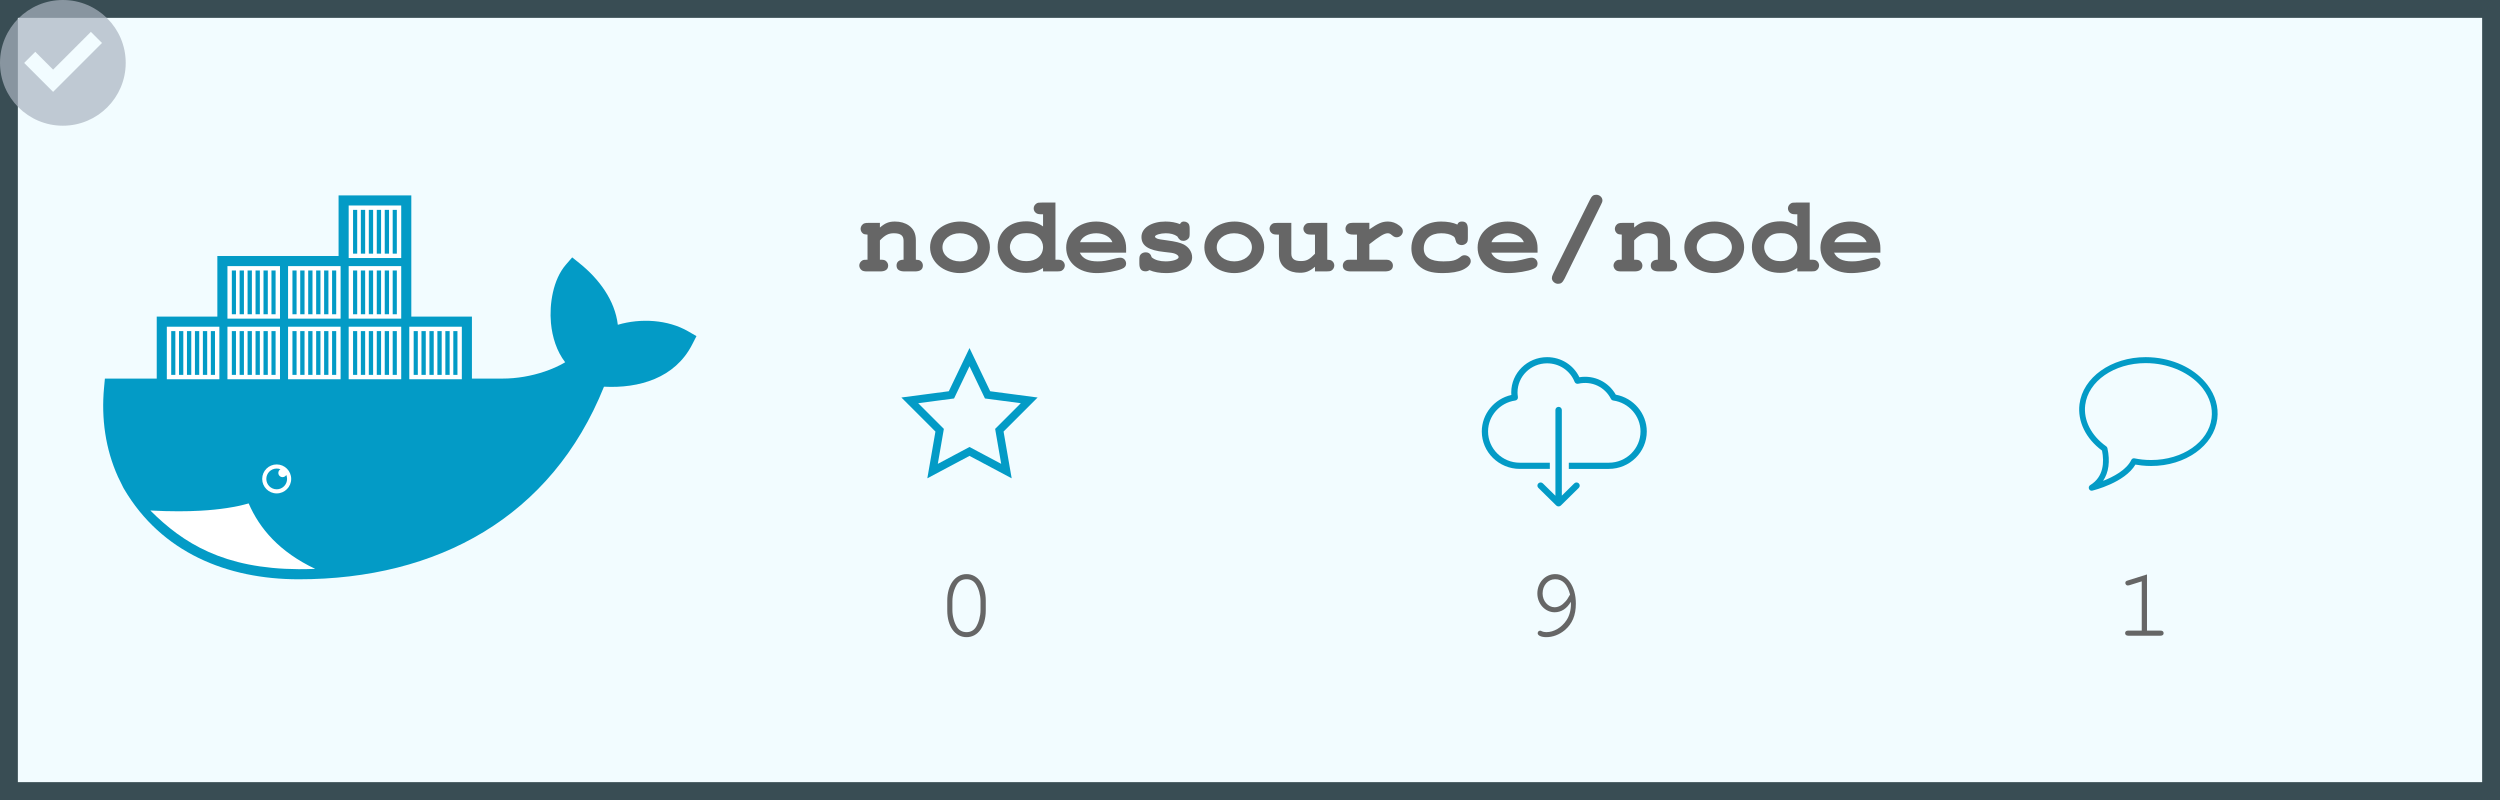
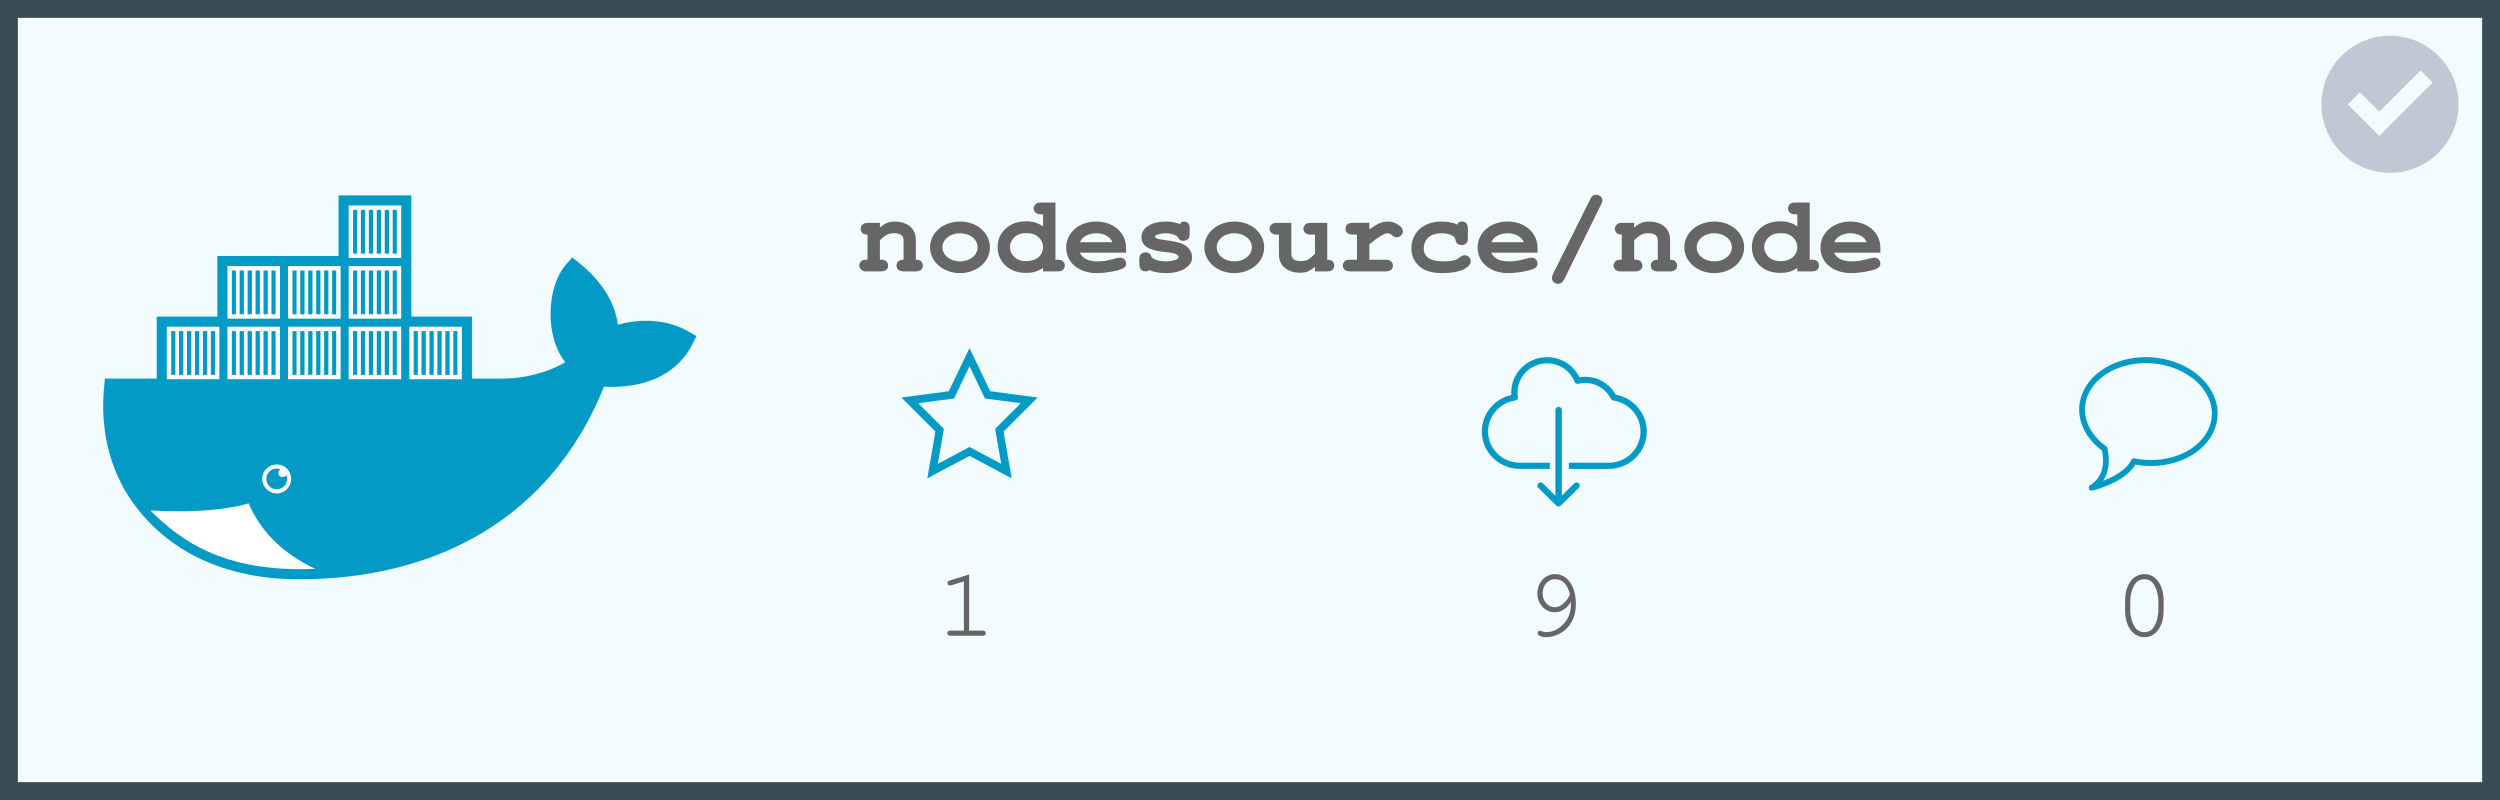
<svg xmlns="http://www.w3.org/2000/svg" version="1.1" baseProfile="full" x="0px" y="0px" width="350px" height="112px" viewBox="0 0 350 112" enable-background="new 0 0 350 112">
  <g>
    <rect x="1" y="1" width="348" height="110" stroke="rgb(57, 77, 84)" stroke-width="3" fill="rgb(242, 252, 255)" />
  </g>
  <g transform="translate(14,14)">
    <g transform="scale(0.18)">
      <rect x="-43.5" y="37.005" display="none" fill-rule="evenodd" clip-rule="evenodd" fill="#E7E7E7" width="792" height="612" />
      <g>
        <path id="outline_7_" fill-rule="evenodd" fill="#039BC6" clip-rule="evenodd" d="M242.133,168.481h47.146v48.194h23.837   c11.008,0,22.33-1.962,32.755-5.494c5.123-1.736,10.872-4.154,15.926-7.193c-6.656-8.689-10.053-19.661-11.054-30.476   c-1.358-14.71,1.609-33.855,11.564-45.368l4.956-5.732l5.905,4.747c14.867,11.946,27.372,28.638,29.577,47.665   c17.901-5.266,38.921-4.02,54.701,5.088l6.475,3.734l-3.408,6.652c-13.345,26.046-41.246,34.113-68.524,32.687   c-40.817,101.663-129.68,149.794-237.428,149.794c-55.666,0-106.738-20.81-135.821-70.197l-0.477-0.807l-4.238-8.621   C4.195,271.415,0.93,247.6,3.145,223.803l0.664-7.127h40.315v-48.194h47.143v-47.145h94.292V74.191h56.574V168.481z" />
        <g id="Containers_8_">
          <path fill-rule="evenodd" clip-rule="evenodd" fill="#FFFFFF" d="M86.209,179.744h3.227v34.052h-3.227V179.744z M80.02,179.744    h3.354v34.052H80.02V179.744z M73.828,179.744h3.354v34.052h-3.354V179.744z M67.636,179.744h3.354v34.052h-3.354V179.744z     M61.446,179.744H64.8v34.052h-3.354V179.744z M55.384,179.744h3.224v34.052h-3.224V179.744z M51.981,176.338h40.858v40.86H51.981    V176.338z" />
          <path fill-rule="evenodd" clip-rule="evenodd" fill="#FFFFFF" d="M133.354,132.598h3.229v34.051h-3.229V132.598z M127.165,132.598    h3.354v34.051h-3.354V132.598z M120.973,132.598h3.354v34.051h-3.354V132.598z M114.781,132.598h3.354v34.051h-3.354V132.598z     M108.593,132.598h3.352v34.051h-3.352V132.598z M102.531,132.598h3.222v34.051h-3.222V132.598z M99.124,129.193h40.863v40.859    H99.124V129.193z" />
          <path fill-rule="evenodd" clip-rule="evenodd" fill="#FFFFFF" d="M133.354,179.744h3.229v34.052h-3.229V179.744z M127.165,179.744    h3.354v34.052h-3.354V179.744z M120.973,179.744h3.354v34.052h-3.354V179.744z M114.781,179.744h3.354v34.052h-3.354V179.744z     M108.593,179.744h3.352v34.052h-3.352V179.744z M102.531,179.744h3.222v34.052h-3.222V179.744z M99.124,176.338h40.863v40.86    H99.124V176.338z" />
          <path fill-rule="evenodd" clip-rule="evenodd" fill="#FFFFFF" d="M180.501,179.744h3.225v34.052h-3.225V179.744z M174.31,179.744    h3.355v34.052h-3.355V179.744z M168.12,179.744h3.354v34.052h-3.354V179.744z M161.928,179.744h3.354v34.052h-3.354V179.744z     M155.736,179.744h3.354v34.052h-3.354V179.744z M149.676,179.744h3.222v34.052h-3.222V179.744z M146.271,176.338h40.861v40.86    h-40.861V176.338z" />
          <path fill-rule="evenodd" clip-rule="evenodd" fill="#FFFFFF" d="M180.501,132.598h3.225v34.051h-3.225V132.598z M174.31,132.598    h3.355v34.051h-3.355V132.598z M168.12,132.598h3.354v34.051h-3.354V132.598z M161.928,132.598h3.354v34.051h-3.354V132.598z     M155.736,132.598h3.354v34.051h-3.354V132.598z M149.676,132.598h3.222v34.051h-3.222V132.598z M146.271,129.193h40.861v40.859    h-40.861V129.193z" />
          <path fill-rule="evenodd" clip-rule="evenodd" fill="#FFFFFF" d="M227.647,179.744h3.226v34.052h-3.226V179.744z M221.457,179.744    h3.354v34.052h-3.354V179.744z M215.265,179.744h3.354v34.052h-3.354V179.744z M209.073,179.744h3.354v34.052h-3.354V179.744z     M202.884,179.744h3.354v34.052h-3.354V179.744z M196.821,179.744h3.224v34.052h-3.224V179.744z M193.416,176.338h40.861v40.86    h-40.861V176.338z" />
          <path fill-rule="evenodd" clip-rule="evenodd" fill="#FFFFFF" d="M227.647,132.598h3.226v34.051h-3.226V132.598z M221.457,132.598    h3.354v34.051h-3.354V132.598z M215.265,132.598h3.354v34.051h-3.354V132.598z M209.073,132.598h3.354v34.051h-3.354V132.598z     M202.884,132.598h3.354v34.051h-3.354V132.598z M196.821,132.598h3.224v34.051h-3.224V132.598z M193.416,129.193h40.861v40.859    h-40.861V129.193z" />
          <path fill-rule="evenodd" clip-rule="evenodd" fill="#FFFFFF" d="M227.647,85.451h3.226v34.053h-3.226V85.451z M221.457,85.451    h3.354v34.053h-3.354V85.451z M215.265,85.451h3.354v34.053h-3.354V85.451z M209.073,85.451h3.354v34.053h-3.354V85.451z     M202.884,85.451h3.354v34.053h-3.354V85.451z M196.821,85.451h3.224v34.053h-3.224V85.451z M193.416,82.048h40.861v40.86h-40.861    V82.048z" />
          <path fill-rule="evenodd" clip-rule="evenodd" fill="#FFFFFF" d="M274.792,179.744h3.224v34.052h-3.224V179.744z M268.602,179.744    h3.352v34.052h-3.352V179.744z M262.408,179.744h3.354v34.052h-3.354V179.744z M256.218,179.744h3.354v34.052h-3.354V179.744z     M250.026,179.744h3.354v34.052h-3.354V179.744z M243.964,179.744h3.227v34.052h-3.227V179.744z M240.561,176.338h40.86v40.86    h-40.86V176.338z" />
        </g>
        <path fill-rule="evenodd" clip-rule="evenodd" fill="#FFFFFF" d="M137.428,283.445c6.225,0,11.271,5.049,11.271,11.272   c0,6.225-5.046,11.271-11.271,11.271c-6.226,0-11.272-5.046-11.272-11.271C126.156,288.494,131.202,283.445,137.428,283.445" />
        <path fill-rule="evenodd" fill="#039BC6" clip-rule="evenodd" d="M137.428,286.644c1.031,0,2.015,0.194,2.923,0.546   c-0.984,0.569-1.65,1.635-1.65,2.854c0,1.82,1.476,3.293,3.296,3.293c1.247,0,2.329-0.693,2.89-1.715   c0.395,0.953,0.615,1.999,0.615,3.097c0,4.458-3.615,8.073-8.073,8.073c-4.458,0-8.074-3.615-8.074-8.073   C129.354,290.258,132.971,286.644,137.428,286.644" />
        <path fill="#FFFFFF" d="M167.394,364.677c-27.916-13.247-43.239-31.256-51.765-50.915c-10.37,2.961-22.835,4.852-37.317,5.664   c-5.457,0.307-11.196,0.464-17.219,0.464c-6.942,0-14.26-0.205-21.94-0.613c25.6,25.585,57.094,45.283,115.408,45.645   C158.866,364.921,163.14,364.837,167.394,364.677z" />
      </g>
    </g>
  </g>
  <g font-family="Courier, Courier New, monospace" font-size="14" fill="rgb(102, 102, 102)">
    <text x="120" y="38" font-weight="bold" font-size="16">
      nodesource/node
    </text>
    <g transform="translate(98,50)">
      <g transform="scale(1.1)">
        <g transform="translate(19.8,-7.1)">
          <polygon style="fill:none;stroke:#039BC6;stroke-width:1;stroke-miterlimit:10;" points="14.5,19.1 9.8,21.6 10.7,16.4   6.9,12.6 12.2,11.9 14.5,7.1 16.8,11.9 22.1,12.6 18.3,16.4 19.2,21.6 " />
        </g>
        <g transform="translate(99.5,0)">
          <path fill="#039BC6" d="M16.163,14.224 C16.163,14.224 11.074,14.224 11.074,14.224 C11.074,14.224 11.074,13.436 11.074,13.436 C11.074,13.436 16.164,13.436 16.164,13.436 C18.39,13.436 20.201,11.652 20.201,9.457 C20.201,7.491 18.712,5.799 16.736,5.522 C16.606,5.504 16.494,5.424 16.435,5.309 C15.676,3.82 14.028,2.985 12.274,3.385 C12.08,3.429 11.885,3.327 11.812,3.145 C11.243,1.713 9.867,0.787 8.31,0.787 C6.235,0.787 4.548,2.451 4.548,4.496 C4.548,4.67 4.564,4.858 4.598,5.071 C4.615,5.175 4.588,5.282 4.525,5.367 C4.462,5.451 4.366,5.507 4.261,5.522 C2.287,5.801 0.799,7.492 0.799,9.457 C0.799,11.651 2.61,13.436 4.837,13.436 C4.837,13.436 8.66,13.436 8.66,13.436 C8.66,13.436 8.66,14.223 8.66,14.223 C8.66,14.223 4.837,14.223 4.837,14.223 C2.17,14.223 0,12.085 0,9.457 C0,7.232 1.592,5.301 3.763,4.813 C3.753,4.704 3.748,4.598 3.748,4.496 C3.748,2.017 5.795,0 8.31,0 C10.087,0 11.667,0.992 12.422,2.555 C14.346,2.252 16.14,3.172 17.052,4.775 C19.316,5.191 21,7.169 21,9.457 C21,12.085 18.829,14.224 16.163,14.224 ZM7.775,16.067 C7.775,16.067 9.371,17.64 9.371,17.64 C9.371,17.64 9.371,6.729 9.371,6.729 C9.371,6.507 9.553,6.327 9.779,6.327 C10.004,6.327 10.187,6.507 10.187,6.729 C10.187,6.729 10.187,17.627 10.187,17.627 C10.187,17.627 11.77,16.067 11.77,16.067 C11.928,15.91 12.186,15.91 12.346,16.067 C12.506,16.224 12.506,16.479 12.346,16.637 C12.346,16.637 10.067,18.882 10.067,18.882 C9.989,18.96 9.885,19 9.777,19 C9.777,19 9.775,18.999 9.772,18.999 C9.772,18.999 9.764,19 9.764,19 C9.661,19 9.556,18.961 9.476,18.882 C9.476,18.882 7.198,16.637 7.198,16.637 C7.038,16.479 7.038,16.224 7.198,16.067 C7.358,15.91 7.616,15.91 7.775,16.067 Z " />
        </g>
        <g transform="translate(175.3,0)">
          <path fill="#039BC6" d="M16.548,3.519 C15.087,1.614 12.659,0.355 9.886,0.063 C9.49,0.021 9.089,0 8.694,0 C4.318,0 0.697,2.577 0.271,5.994 C0,8.171 1.07,10.366 3.14,11.894 C3.426,13.34 3.371,15.226 1.63,16.292 C1.474,16.388 1.409,16.588 1.477,16.761 C1.534,16.908 1.67,17 1.817,17 C1.845,17 1.872,16.997 1.9,16.99 C2.074,16.949 6.033,15.977 7.389,13.675 C7.662,13.724 7.932,13.763 8.196,13.79 C8.592,13.833 8.993,13.853 9.387,13.853 C13.764,13.853 17.385,11.276 17.811,7.859 C18,6.344 17.563,4.843 16.548,3.519 ZM17.082,7.763 C16.704,10.802 13.396,13.094 9.387,13.093 C9.017,13.093 8.642,13.074 8.27,13.035 C7.946,13.001 7.608,12.948 7.267,12.879 C7.104,12.845 6.941,12.928 6.868,13.081 C6.241,14.375 4.546,15.25 3.273,15.748 C3.992,14.682 4.189,13.256 3.827,11.585 C3.807,11.492 3.753,11.41 3.677,11.355 C1.76,9.99 0.76,8.022 1,6.091 C1.378,3.052 4.687,0.76 8.694,0.76 C9.064,0.76 9.44,0.781 9.812,0.819 C12.351,1.086 14.655,2.272 15.972,3.991 C16.861,5.151 17.245,6.455 17.082,7.763 Z " />
        </g>
      </g>
      <g transform="translate(0,39)">
        <text transform="translate(37.3,0)" text-anchor="middle">
-           0
+           1
        </text>
        <text transform="translate(119.6,0)" text-anchor="middle">
          9
        </text>
        <text transform="translate(202.2,0)" text-anchor="middle">
-           1
+           0
        </text>
      </g>
    </g>
  </g>
-   <g transform="translate(0,0)">
-     <g transform="scale(1.1)">
+   <g transform="translate(325,5)">
+     <g transform="scale(1.2)">
      <path opacity="0.702" fill="rgb( 170, 180, 192 )" d="M8,0 C3.582,0 0,3.582 0,8 C0,12.418 3.582,16 8,16 C12.418,16 16,12.418 16,8 C16,3.582 12.418,0 8,0 ZM6.76,11.691 C6.76,11.691 3.079,8.01 3.079,8.01 C3.079,8.01 4.493,6.596 4.493,6.596 C4.493,6.596 6.76,8.863 6.76,8.863 C6.76,8.863 11.569,4.055 11.569,4.055 C11.569,4.055 12.982,5.469 12.982,5.469 C12.982,5.469 6.76,11.691 6.76,11.691 Z " />
    </g>
  </g>
</svg>
